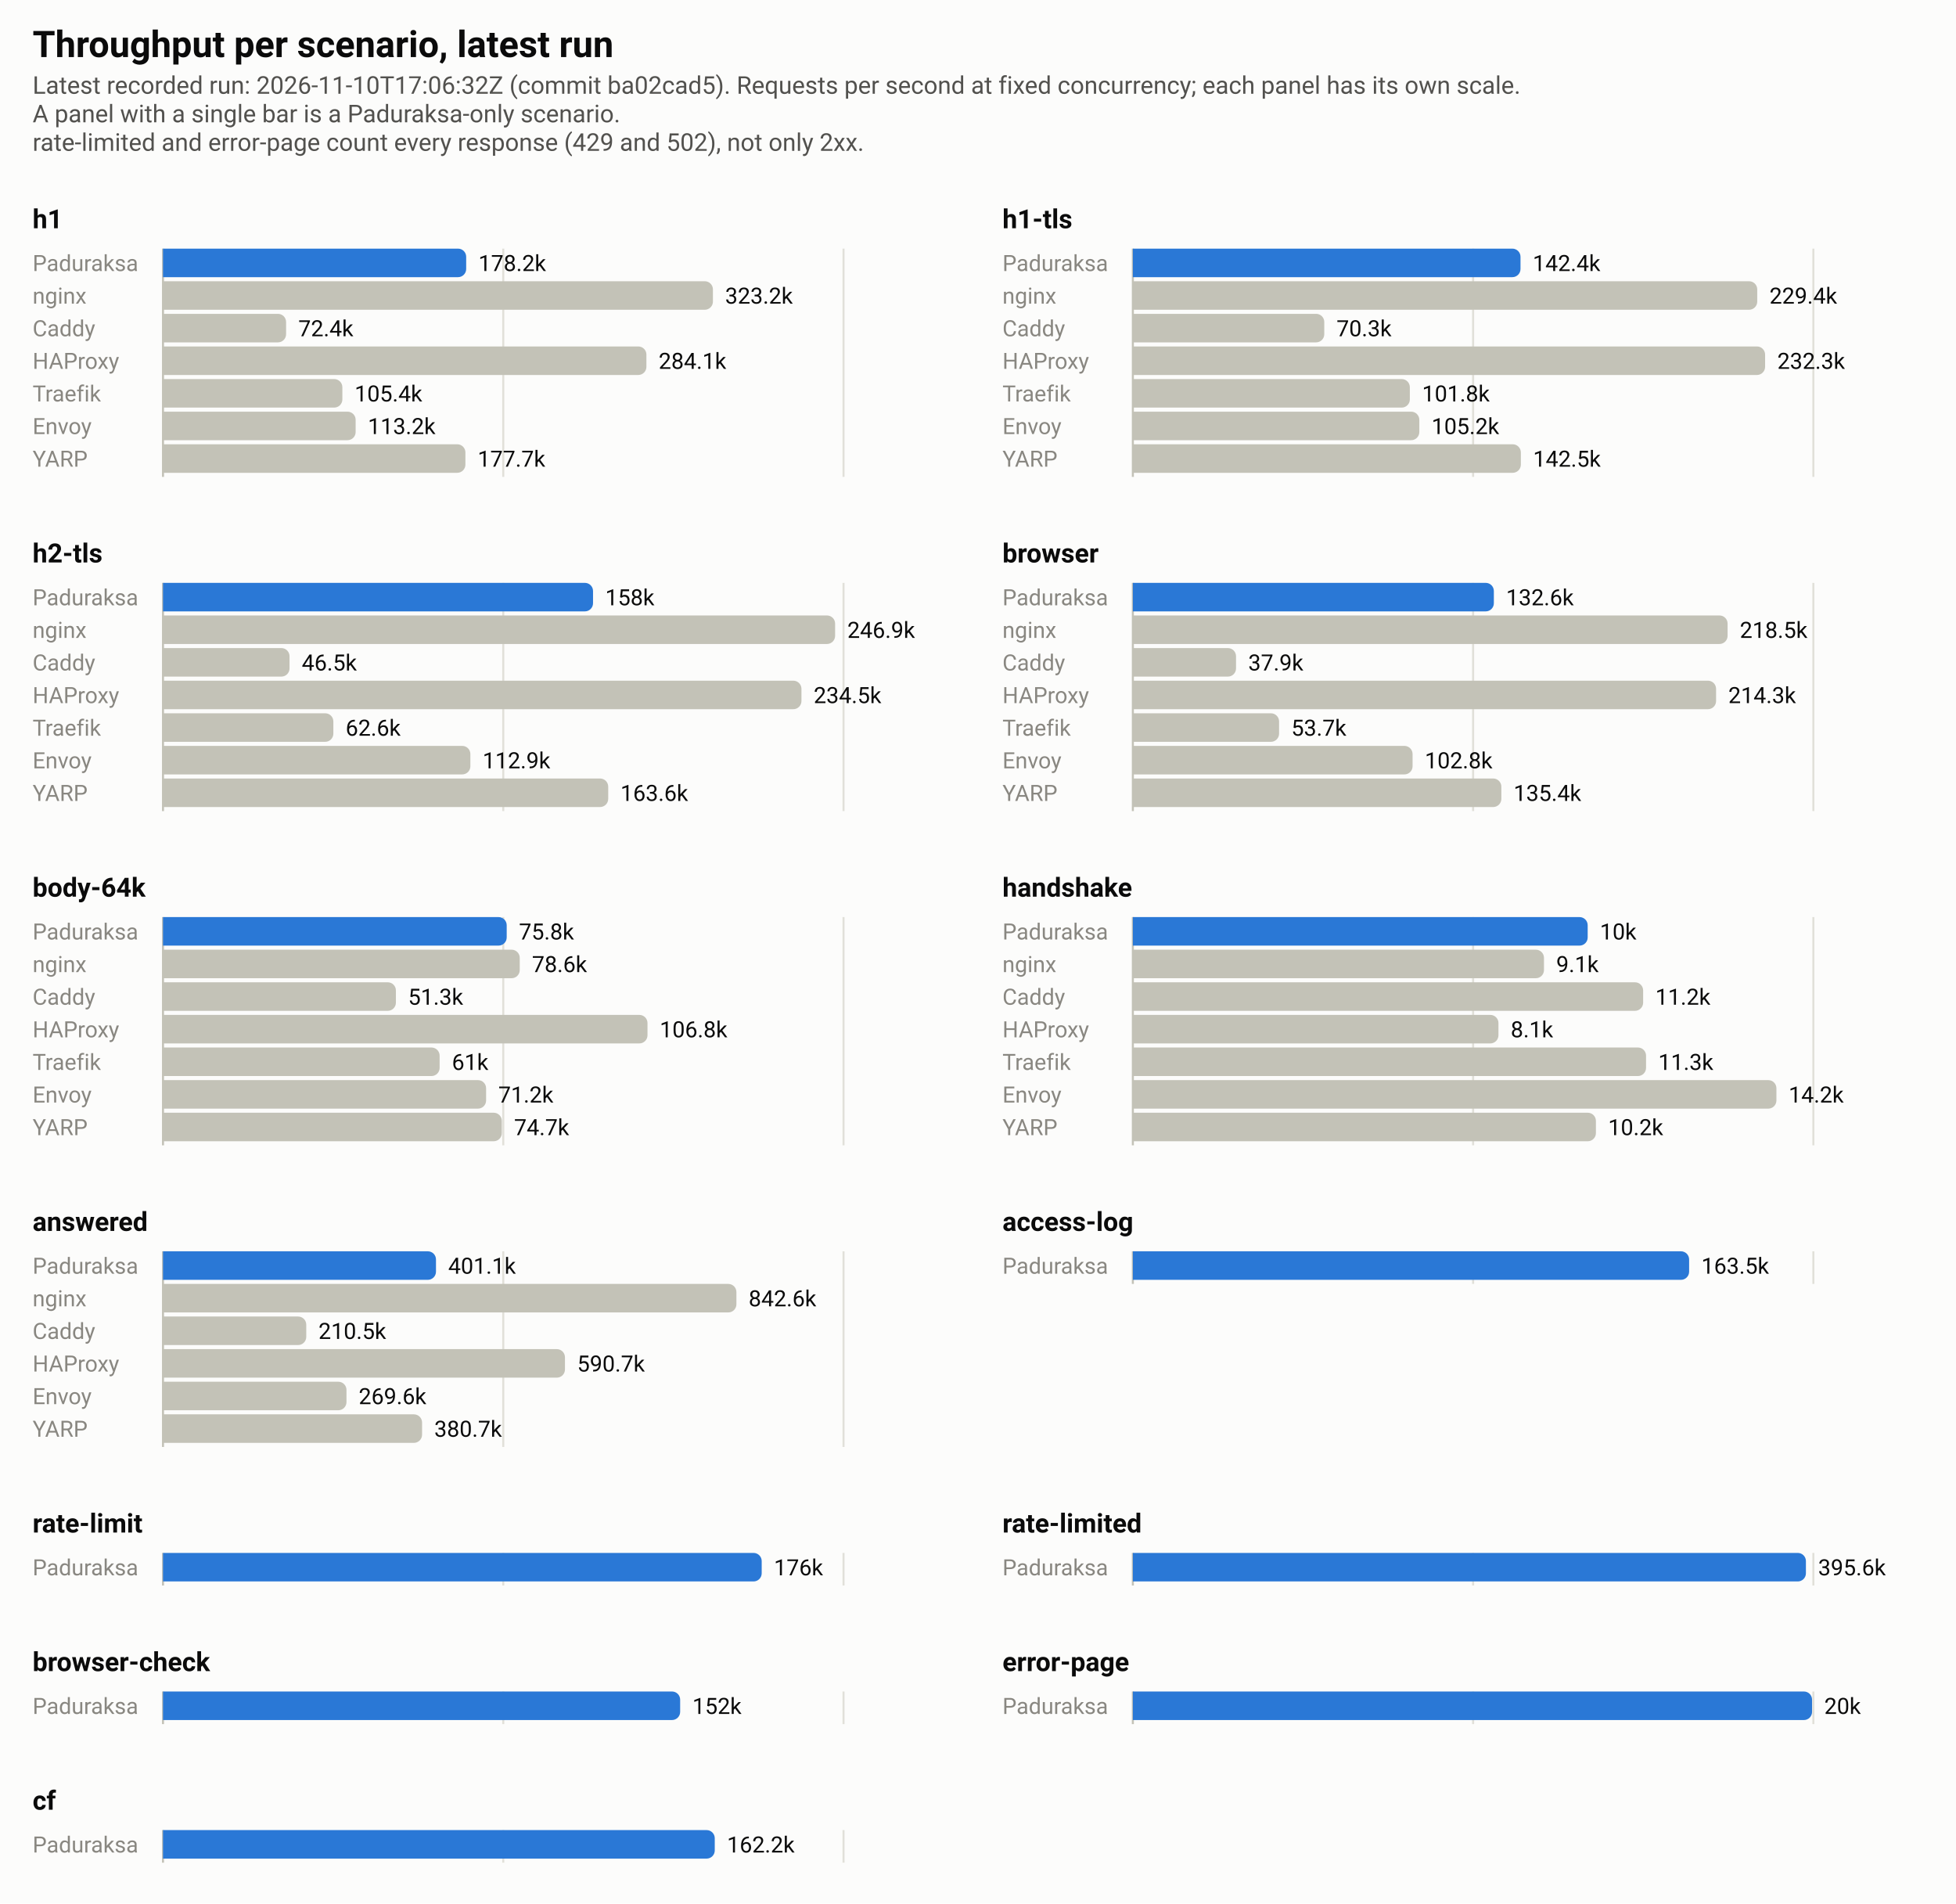
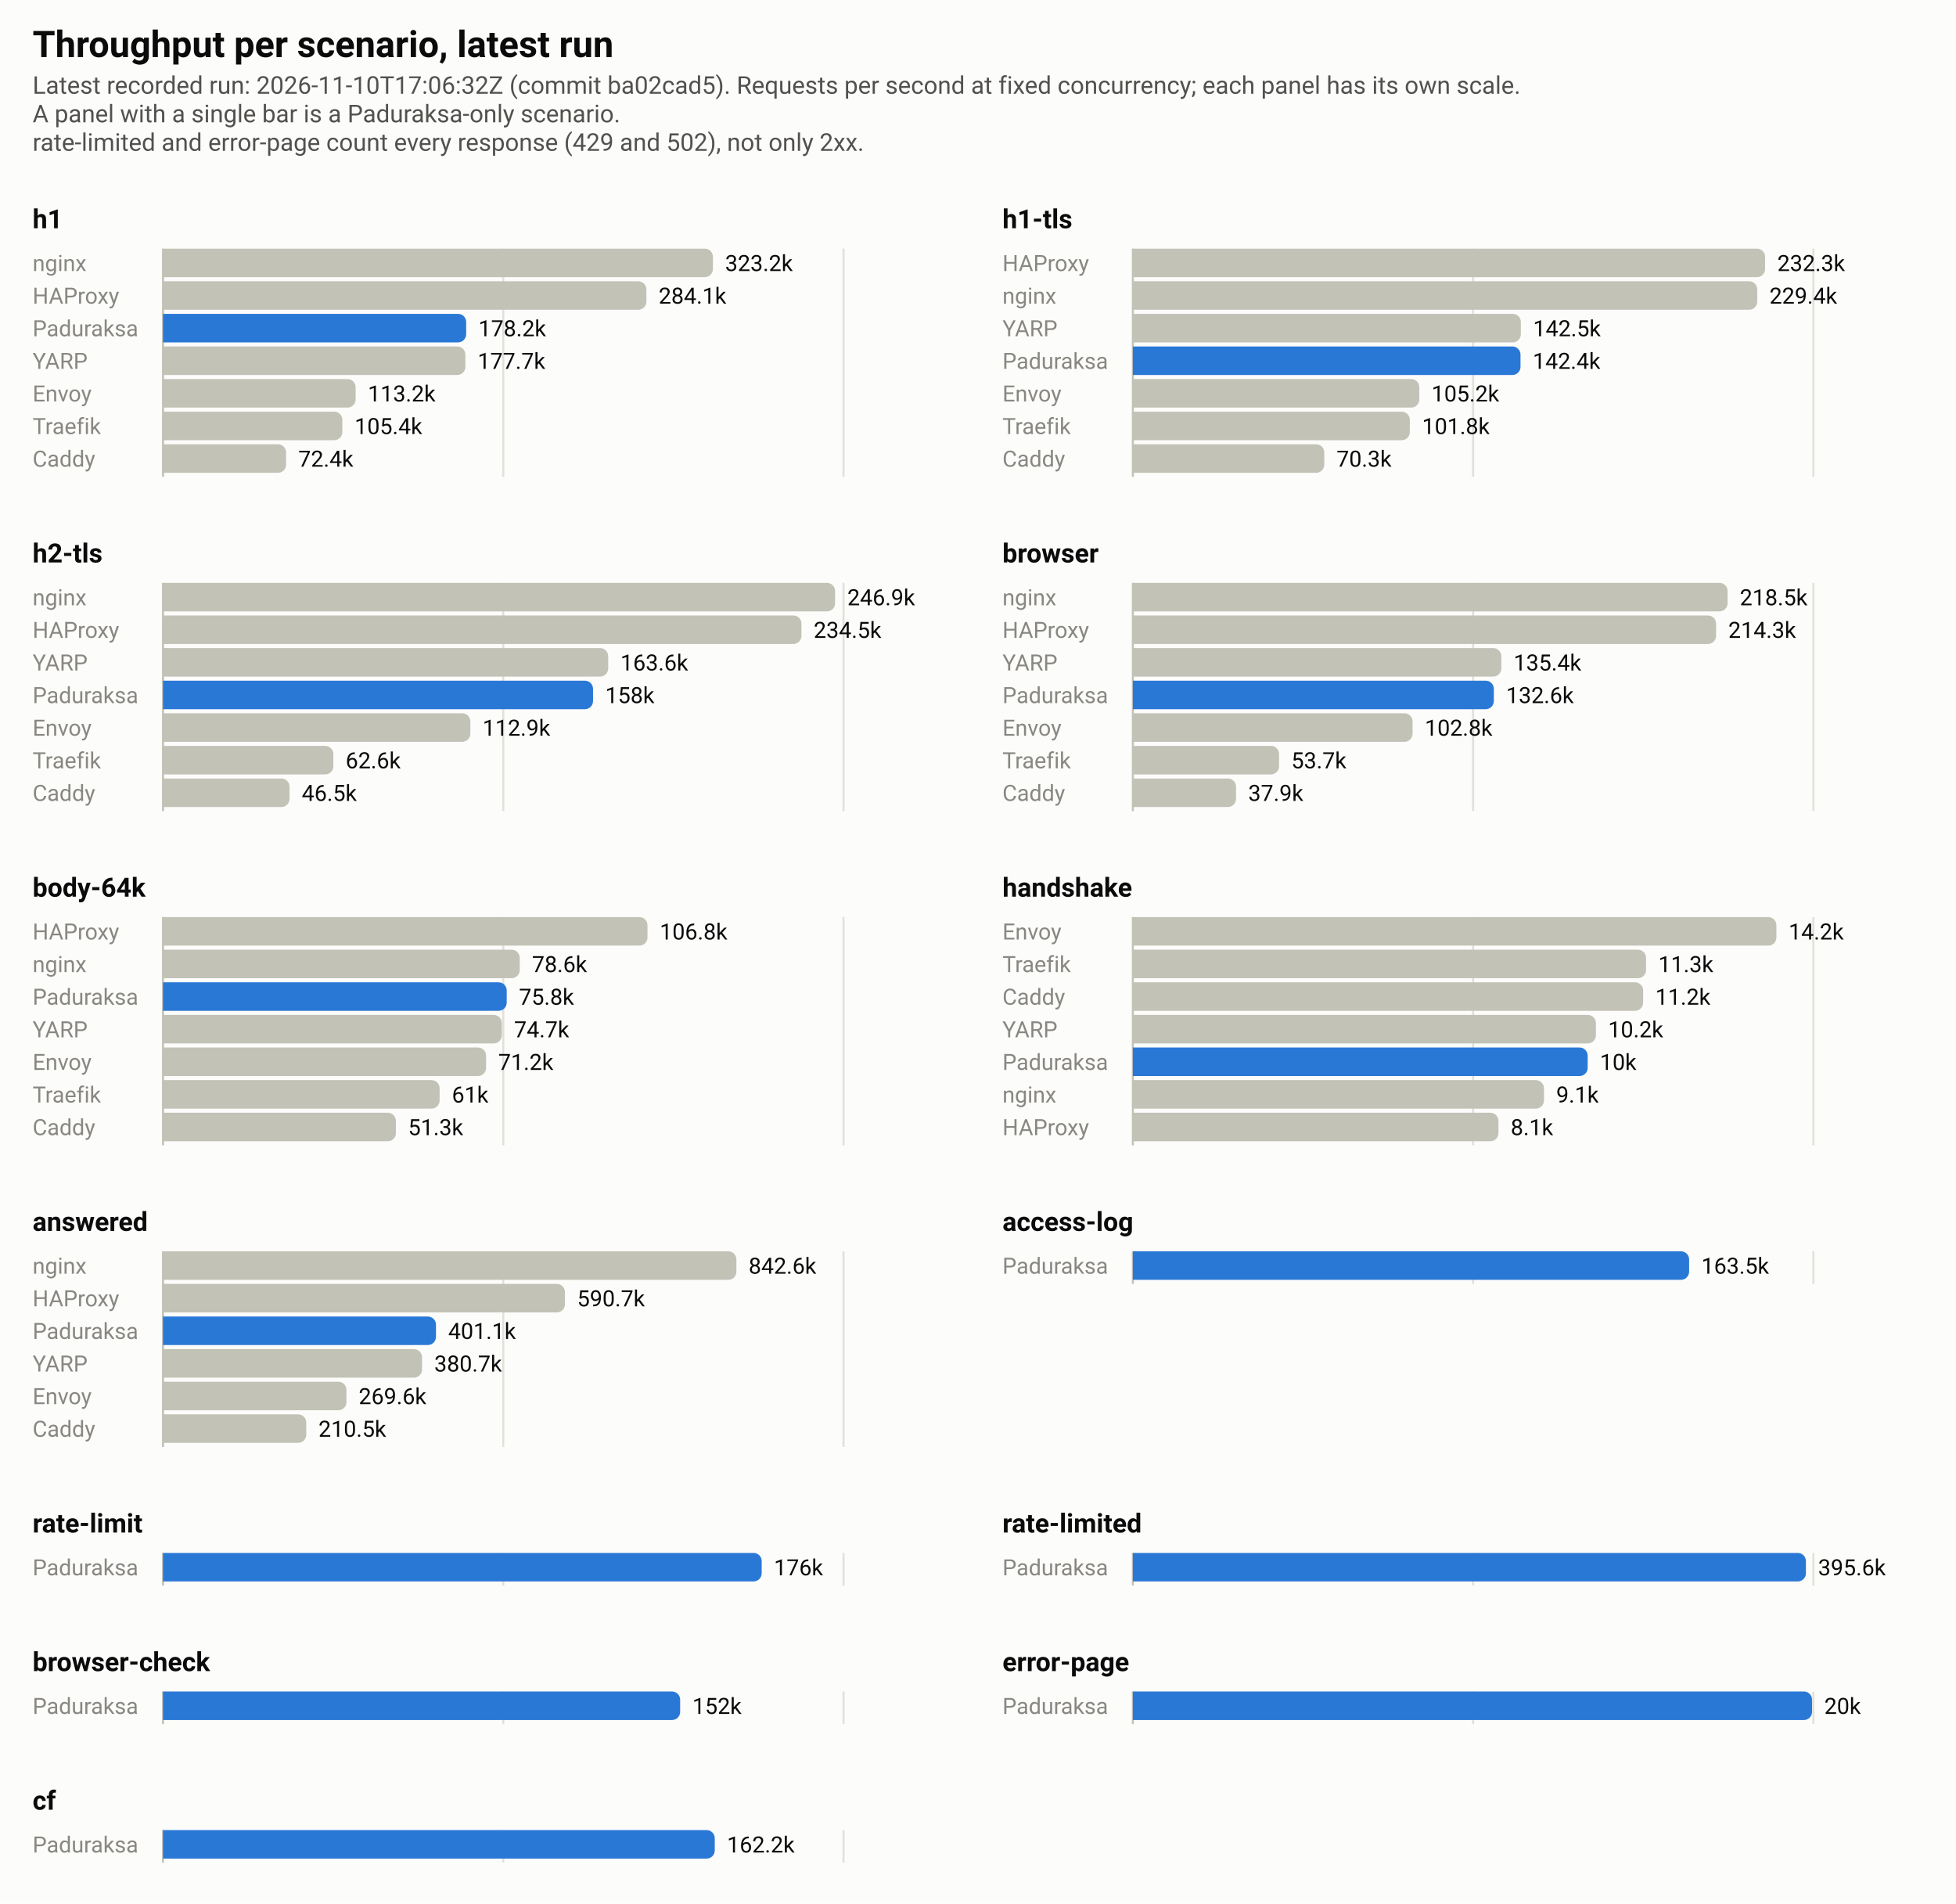
<svg xmlns="http://www.w3.org/2000/svg" width="960" height="934" viewBox="0 0 960 934" role="img" aria-labelledby="chart-title chart-desc">
  <style>svg{font-family:system-ui,-apple-system,"Segoe UI",Roboto,Helvetica,Arial,sans-serif}
.surface{fill:#fcfcfb}
.text{fill:#0b0b0b}
.secondary{fill:#52514e}
.axis-label{fill:#898781}
.grid{stroke:#e1e0d9;stroke-width:1}
.axis{stroke:#c3c2b7;stroke-width:1}
.bar{fill:#c3c2b7}
.bar.accent{fill:#2a78d6}
.line{fill:none;stroke:#2a78d6;stroke-width:2}
.marker{fill:#2a78d6}
.marker.other{fill:#fcfcfb;stroke:#2a78d6;stroke-width:2}
.title{font-size:18px;font-weight:600}
.subtitle{font-size:12px}
.panel-title{font-size:13px;font-weight:600}
.value{font-size:11px}
.tick{font-size:11px}
@media (prefers-color-scheme:dark){.surface{fill:#1a1a19}.text{fill:#f0efec}.secondary{fill:#c3c2b7}.grid{stroke:#2c2c2a}.axis{stroke:#383835}.bar{fill:#52514e}.bar.accent{fill:#3987e5}.line{stroke:#3987e5}.marker{fill:#3987e5}.marker.other{fill:#1a1a19;stroke:#3987e5}}
</style>
  <rect class="surface" x="0" y="0" width="960" height="934" />
  <text class="text title" x="16" y="28">Throughput per scenario, latest run</text>
  <text class="secondary subtitle" x="16" y="46">Latest recorded run: 2026-11-10T17:06:32Z (commit ba02cad5). Requests per second at fixed concurrency; each panel has its own scale.</text>
  <text class="secondary subtitle" x="16" y="60">A panel with a single bar is a Paduraksa-only scenario.</text>
  <text class="secondary subtitle" x="16" y="74">rate-limited and error-page count every response (429 and 502), not only 2xx.</text>
  <text class="text panel-title" x="16" y="112">h1</text>
  <line class="grid" x1="247.00" y1="122" x2="247.00" y2="234" />
  <line class="grid" x1="414.00" y1="122" x2="414.00" y2="234" />
  <line class="axis" x1="80" y1="122" x2="80" y2="234" />
-   <path class="bar accent" d="M80.00 122.00 H224.80 A4.00 4.00 0 0 1 228.80 126.00 V132.00 A4.00 4.00 0 0 1 224.80 136.00 H80.00 Z" />
-   <text class="axis-label tick" x="16" y="133">Paduraksa</text>
-   <text class="text value" x="234.80" y="133">178.2k</text>
-   <path class="bar" d="M80.00 138.00 H345.90 A4.00 4.00 0 0 1 349.90 142.00 V148.00 A4.00 4.00 0 0 1 345.90 152.00 H80.00 Z" />
-   <text class="axis-label tick" x="16" y="149">nginx</text>
-   <text class="text value" x="355.90" y="149">323.2k</text>
-   <path class="bar" d="M80.00 154.00 H136.41 A4.00 4.00 0 0 1 140.41 158.00 V164.00 A4.00 4.00 0 0 1 136.41 168.00 H80.00 Z" />
-   <text class="axis-label tick" x="16" y="165">Caddy</text>
-   <text class="text value" x="146.41" y="165">72.4k</text>
-   <path class="bar" d="M80.00 170.00 H313.26 A4.00 4.00 0 0 1 317.26 174.00 V180.00 A4.00 4.00 0 0 1 313.26 184.00 H80.00 Z" />
-   <text class="axis-label tick" x="16" y="181">HAProxy</text>
-   <text class="text value" x="323.26" y="181">284.1k</text>
-   <path class="bar" d="M80.00 186.00 H164.03 A4.00 4.00 0 0 1 168.03 190.00 V196.00 A4.00 4.00 0 0 1 164.03 200.00 H80.00 Z" />
-   <text class="axis-label tick" x="16" y="197">Traefik</text>
-   <text class="text value" x="174.03" y="197">105.4k</text>
-   <path class="bar" d="M80.00 202.00 H170.55 A4.00 4.00 0 0 1 174.55 206.00 V212.00 A4.00 4.00 0 0 1 170.55 216.00 H80.00 Z" />
-   <text class="axis-label tick" x="16" y="213">Envoy</text>
-   <text class="text value" x="180.55" y="213">113.2k</text>
-   <path class="bar" d="M80.00 218.00 H224.42 A4.00 4.00 0 0 1 228.42 222.00 V228.00 A4.00 4.00 0 0 1 224.42 232.00 H80.00 Z" />
-   <text class="axis-label tick" x="16" y="229">YARP</text>
-   <text class="text value" x="234.42" y="229">177.7k</text>
+   <path class="bar" d="M80.00 122.00 H345.90 A4.00 4.00 0 0 1 349.90 126.00 V132.00 A4.00 4.00 0 0 1 345.90 136.00 H80.00 Z" />
+   <text class="axis-label tick" x="16" y="133">nginx</text>
+   <text class="text value" x="355.90" y="133">323.2k</text>
+   <path class="bar" d="M80.00 138.00 H313.26 A4.00 4.00 0 0 1 317.26 142.00 V148.00 A4.00 4.00 0 0 1 313.26 152.00 H80.00 Z" />
+   <text class="axis-label tick" x="16" y="149">HAProxy</text>
+   <text class="text value" x="323.26" y="149">284.1k</text>
+   <path class="bar accent" d="M80.00 154.00 H224.80 A4.00 4.00 0 0 1 228.80 158.00 V164.00 A4.00 4.00 0 0 1 224.80 168.00 H80.00 Z" />
+   <text class="axis-label tick" x="16" y="165">Paduraksa</text>
+   <text class="text value" x="234.80" y="165">178.2k</text>
+   <path class="bar" d="M80.00 170.00 H224.42 A4.00 4.00 0 0 1 228.42 174.00 V180.00 A4.00 4.00 0 0 1 224.42 184.00 H80.00 Z" />
+   <text class="axis-label tick" x="16" y="181">YARP</text>
+   <text class="text value" x="234.42" y="181">177.7k</text>
+   <path class="bar" d="M80.00 186.00 H170.55 A4.00 4.00 0 0 1 174.55 190.00 V196.00 A4.00 4.00 0 0 1 170.55 200.00 H80.00 Z" />
+   <text class="axis-label tick" x="16" y="197">Envoy</text>
+   <text class="text value" x="180.55" y="197">113.2k</text>
+   <path class="bar" d="M80.00 202.00 H164.03 A4.00 4.00 0 0 1 168.03 206.00 V212.00 A4.00 4.00 0 0 1 164.03 216.00 H80.00 Z" />
+   <text class="axis-label tick" x="16" y="213">Traefik</text>
+   <text class="text value" x="174.03" y="213">105.4k</text>
+   <path class="bar" d="M80.00 218.00 H136.41 A4.00 4.00 0 0 1 140.41 222.00 V228.00 A4.00 4.00 0 0 1 136.41 232.00 H80.00 Z" />
+   <text class="axis-label tick" x="16" y="229">Caddy</text>
+   <text class="text value" x="146.41" y="229">72.4k</text>
  <text class="text panel-title" x="492" y="112">h1-tls</text>
  <line class="grid" x1="723.00" y1="122" x2="723.00" y2="234" />
  <line class="grid" x1="890.00" y1="122" x2="890.00" y2="234" />
  <line class="axis" x1="556" y1="122" x2="556" y2="234" />
-   <path class="bar accent" d="M556.00 122.00 H742.26 A4.00 4.00 0 0 1 746.26 126.00 V132.00 A4.00 4.00 0 0 1 742.26 136.00 H556.00 Z" />
-   <text class="axis-label tick" x="492" y="133">Paduraksa</text>
-   <text class="text value" x="752.26" y="133">142.4k</text>
+   <path class="bar" d="M556.00 122.00 H862.31 A4.00 4.00 0 0 1 866.31 126.00 V132.00 A4.00 4.00 0 0 1 862.31 136.00 H556.00 Z" />
+   <text class="axis-label tick" x="492" y="133">HAProxy</text>
+   <text class="text value" x="872.31" y="133">232.3k</text>
  <path class="bar" d="M556.00 138.00 H858.45 A4.00 4.00 0 0 1 862.45 142.00 V148.00 A4.00 4.00 0 0 1 858.45 152.00 H556.00 Z" />
  <text class="axis-label tick" x="492" y="149">nginx</text>
  <text class="text value" x="868.45" y="149">229.4k</text>
-   <path class="bar" d="M556.00 154.00 H645.95 A4.00 4.00 0 0 1 649.95 158.00 V164.00 A4.00 4.00 0 0 1 645.95 168.00 H556.00 Z" />
-   <text class="axis-label tick" x="492" y="165">Caddy</text>
-   <text class="text value" x="655.95" y="165">70.3k</text>
-   <path class="bar" d="M556.00 170.00 H862.31 A4.00 4.00 0 0 1 866.31 174.00 V180.00 A4.00 4.00 0 0 1 862.31 184.00 H556.00 Z" />
-   <text class="axis-label tick" x="492" y="181">HAProxy</text>
-   <text class="text value" x="872.31" y="181">232.3k</text>
-   <path class="bar" d="M556.00 186.00 H687.95 A4.00 4.00 0 0 1 691.95 190.00 V196.00 A4.00 4.00 0 0 1 687.95 200.00 H556.00 Z" />
-   <text class="axis-label tick" x="492" y="197">Traefik</text>
-   <text class="text value" x="697.95" y="197">101.8k</text>
-   <path class="bar" d="M556.00 202.00 H692.60 A4.00 4.00 0 0 1 696.60 206.00 V212.00 A4.00 4.00 0 0 1 692.60 216.00 H556.00 Z" />
-   <text class="axis-label tick" x="492" y="213">Envoy</text>
-   <text class="text value" x="702.60" y="213">105.2k</text>
-   <path class="bar" d="M556.00 218.00 H742.43 A4.00 4.00 0 0 1 746.43 222.00 V228.00 A4.00 4.00 0 0 1 742.43 232.00 H556.00 Z" />
-   <text class="axis-label tick" x="492" y="229">YARP</text>
-   <text class="text value" x="752.43" y="229">142.5k</text>
+   <path class="bar" d="M556.00 154.00 H742.43 A4.00 4.00 0 0 1 746.43 158.00 V164.00 A4.00 4.00 0 0 1 742.43 168.00 H556.00 Z" />
+   <text class="axis-label tick" x="492" y="165">YARP</text>
+   <text class="text value" x="752.43" y="165">142.5k</text>
+   <path class="bar accent" d="M556.00 170.00 H742.26 A4.00 4.00 0 0 1 746.26 174.00 V180.00 A4.00 4.00 0 0 1 742.26 184.00 H556.00 Z" />
+   <text class="axis-label tick" x="492" y="181">Paduraksa</text>
+   <text class="text value" x="752.26" y="181">142.4k</text>
+   <path class="bar" d="M556.00 186.00 H692.60 A4.00 4.00 0 0 1 696.60 190.00 V196.00 A4.00 4.00 0 0 1 692.60 200.00 H556.00 Z" />
+   <text class="axis-label tick" x="492" y="197">Envoy</text>
+   <text class="text value" x="702.60" y="197">105.2k</text>
+   <path class="bar" d="M556.00 202.00 H687.95 A4.00 4.00 0 0 1 691.95 206.00 V212.00 A4.00 4.00 0 0 1 687.95 216.00 H556.00 Z" />
+   <text class="axis-label tick" x="492" y="213">Traefik</text>
+   <text class="text value" x="697.95" y="213">101.8k</text>
+   <path class="bar" d="M556.00 218.00 H645.95 A4.00 4.00 0 0 1 649.95 222.00 V228.00 A4.00 4.00 0 0 1 645.95 232.00 H556.00 Z" />
+   <text class="axis-label tick" x="492" y="229">Caddy</text>
+   <text class="text value" x="655.95" y="229">70.3k</text>
  <text class="text panel-title" x="16" y="276">h2-tls</text>
  <line class="grid" x1="247.00" y1="286" x2="247.00" y2="398" />
  <line class="grid" x1="414.00" y1="286" x2="414.00" y2="398" />
  <line class="axis" x1="80" y1="286" x2="80" y2="398" />
-   <path class="bar accent" d="M80.00 286.00 H287.06 A4.00 4.00 0 0 1 291.06 290.00 V296.00 A4.00 4.00 0 0 1 287.06 300.00 H80.00 Z" />
-   <text class="axis-label tick" x="16" y="297">Paduraksa</text>
-   <text class="text value" x="297.06" y="297">158k</text>
-   <path class="bar" d="M80.00 302.00 H405.87 A4.00 4.00 0 0 1 409.87 306.00 V312.00 A4.00 4.00 0 0 1 405.87 316.00 H80.00 Z" />
-   <text class="axis-label tick" x="16" y="313">nginx</text>
-   <text class="text value" x="415.87" y="313">246.9k</text>
-   <path class="bar" d="M80.00 318.00 H138.10 A4.00 4.00 0 0 1 142.10 322.00 V328.00 A4.00 4.00 0 0 1 138.10 332.00 H80.00 Z" />
-   <text class="axis-label tick" x="16" y="329">Caddy</text>
-   <text class="text value" x="148.10" y="329">46.5k</text>
-   <path class="bar" d="M80.00 334.00 H389.35 A4.00 4.00 0 0 1 393.35 338.00 V344.00 A4.00 4.00 0 0 1 389.35 348.00 H80.00 Z" />
-   <text class="axis-label tick" x="16" y="345">HAProxy</text>
-   <text class="text value" x="399.35" y="345">234.5k</text>
-   <path class="bar" d="M80.00 350.00 H159.61 A4.00 4.00 0 0 1 163.61 354.00 V360.00 A4.00 4.00 0 0 1 159.61 364.00 H80.00 Z" />
-   <text class="axis-label tick" x="16" y="361">Traefik</text>
-   <text class="text value" x="169.61" y="361">62.6k</text>
-   <path class="bar" d="M80.00 366.00 H226.86 A4.00 4.00 0 0 1 230.86 370.00 V376.00 A4.00 4.00 0 0 1 226.86 380.00 H80.00 Z" />
-   <text class="axis-label tick" x="16" y="377">Envoy</text>
-   <text class="text value" x="236.86" y="377">112.9k</text>
-   <path class="bar" d="M80.00 382.00 H294.51 A4.00 4.00 0 0 1 298.51 386.00 V392.00 A4.00 4.00 0 0 1 294.51 396.00 H80.00 Z" />
-   <text class="axis-label tick" x="16" y="393">YARP</text>
-   <text class="text value" x="304.51" y="393">163.6k</text>
+   <path class="bar" d="M80.00 286.00 H405.87 A4.00 4.00 0 0 1 409.87 290.00 V296.00 A4.00 4.00 0 0 1 405.87 300.00 H80.00 Z" />
+   <text class="axis-label tick" x="16" y="297">nginx</text>
+   <text class="text value" x="415.87" y="297">246.9k</text>
+   <path class="bar" d="M80.00 302.00 H389.35 A4.00 4.00 0 0 1 393.35 306.00 V312.00 A4.00 4.00 0 0 1 389.35 316.00 H80.00 Z" />
+   <text class="axis-label tick" x="16" y="313">HAProxy</text>
+   <text class="text value" x="399.35" y="313">234.5k</text>
+   <path class="bar" d="M80.00 318.00 H294.51 A4.00 4.00 0 0 1 298.51 322.00 V328.00 A4.00 4.00 0 0 1 294.51 332.00 H80.00 Z" />
+   <text class="axis-label tick" x="16" y="329">YARP</text>
+   <text class="text value" x="304.51" y="329">163.6k</text>
+   <path class="bar accent" d="M80.00 334.00 H287.06 A4.00 4.00 0 0 1 291.06 338.00 V344.00 A4.00 4.00 0 0 1 287.06 348.00 H80.00 Z" />
+   <text class="axis-label tick" x="16" y="345">Paduraksa</text>
+   <text class="text value" x="297.06" y="345">158k</text>
+   <path class="bar" d="M80.00 350.00 H226.86 A4.00 4.00 0 0 1 230.86 354.00 V360.00 A4.00 4.00 0 0 1 226.86 364.00 H80.00 Z" />
+   <text class="axis-label tick" x="16" y="361">Envoy</text>
+   <text class="text value" x="236.86" y="361">112.9k</text>
+   <path class="bar" d="M80.00 366.00 H159.61 A4.00 4.00 0 0 1 163.61 370.00 V376.00 A4.00 4.00 0 0 1 159.61 380.00 H80.00 Z" />
+   <text class="axis-label tick" x="16" y="377">Traefik</text>
+   <text class="text value" x="169.61" y="377">62.6k</text>
+   <path class="bar" d="M80.00 382.00 H138.10 A4.00 4.00 0 0 1 142.10 386.00 V392.00 A4.00 4.00 0 0 1 138.10 396.00 H80.00 Z" />
+   <text class="axis-label tick" x="16" y="393">Caddy</text>
+   <text class="text value" x="148.10" y="393">46.5k</text>
  <text class="text panel-title" x="492" y="276">browser</text>
  <line class="grid" x1="723.00" y1="286" x2="723.00" y2="398" />
  <line class="grid" x1="890.00" y1="286" x2="890.00" y2="398" />
  <line class="axis" x1="556" y1="286" x2="556" y2="398" />
-   <path class="bar accent" d="M556.00 286.00 H729.18 A4.00 4.00 0 0 1 733.18 290.00 V296.00 A4.00 4.00 0 0 1 729.18 300.00 H556.00 Z" />
-   <text class="axis-label tick" x="492" y="297">Paduraksa</text>
-   <text class="text value" x="739.18" y="297">132.6k</text>
-   <path class="bar" d="M556.00 302.00 H843.90 A4.00 4.00 0 0 1 847.90 306.00 V312.00 A4.00 4.00 0 0 1 843.90 316.00 H556.00 Z" />
-   <text class="axis-label tick" x="492" y="313">nginx</text>
-   <text class="text value" x="853.90" y="313">218.5k</text>
-   <path class="bar" d="M556.00 318.00 H602.64 A4.00 4.00 0 0 1 606.64 322.00 V328.00 A4.00 4.00 0 0 1 602.64 332.00 H556.00 Z" />
-   <text class="axis-label tick" x="492" y="329">Caddy</text>
-   <text class="text value" x="612.64" y="329">37.9k</text>
-   <path class="bar" d="M556.00 334.00 H838.25 A4.00 4.00 0 0 1 842.25 338.00 V344.00 A4.00 4.00 0 0 1 838.25 348.00 H556.00 Z" />
-   <text class="axis-label tick" x="492" y="345">HAProxy</text>
-   <text class="text value" x="848.25" y="345">214.3k</text>
-   <path class="bar" d="M556.00 350.00 H623.77 A4.00 4.00 0 0 1 627.77 354.00 V360.00 A4.00 4.00 0 0 1 623.77 364.00 H556.00 Z" />
-   <text class="axis-label tick" x="492" y="361">Traefik</text>
-   <text class="text value" x="633.77" y="361">53.7k</text>
-   <path class="bar" d="M556.00 366.00 H689.29 A4.00 4.00 0 0 1 693.29 370.00 V376.00 A4.00 4.00 0 0 1 689.29 380.00 H556.00 Z" />
-   <text class="axis-label tick" x="492" y="377">Envoy</text>
-   <text class="text value" x="699.29" y="377">102.8k</text>
-   <path class="bar" d="M556.00 382.00 H732.86 A4.00 4.00 0 0 1 736.86 386.00 V392.00 A4.00 4.00 0 0 1 732.86 396.00 H556.00 Z" />
-   <text class="axis-label tick" x="492" y="393">YARP</text>
-   <text class="text value" x="742.86" y="393">135.4k</text>
+   <path class="bar" d="M556.00 286.00 H843.90 A4.00 4.00 0 0 1 847.90 290.00 V296.00 A4.00 4.00 0 0 1 843.90 300.00 H556.00 Z" />
+   <text class="axis-label tick" x="492" y="297">nginx</text>
+   <text class="text value" x="853.90" y="297">218.5k</text>
+   <path class="bar" d="M556.00 302.00 H838.25 A4.00 4.00 0 0 1 842.25 306.00 V312.00 A4.00 4.00 0 0 1 838.25 316.00 H556.00 Z" />
+   <text class="axis-label tick" x="492" y="313">HAProxy</text>
+   <text class="text value" x="848.25" y="313">214.3k</text>
+   <path class="bar" d="M556.00 318.00 H732.86 A4.00 4.00 0 0 1 736.86 322.00 V328.00 A4.00 4.00 0 0 1 732.86 332.00 H556.00 Z" />
+   <text class="axis-label tick" x="492" y="329">YARP</text>
+   <text class="text value" x="742.86" y="329">135.4k</text>
+   <path class="bar accent" d="M556.00 334.00 H729.18 A4.00 4.00 0 0 1 733.18 338.00 V344.00 A4.00 4.00 0 0 1 729.18 348.00 H556.00 Z" />
+   <text class="axis-label tick" x="492" y="345">Paduraksa</text>
+   <text class="text value" x="739.18" y="345">132.6k</text>
+   <path class="bar" d="M556.00 350.00 H689.29 A4.00 4.00 0 0 1 693.29 354.00 V360.00 A4.00 4.00 0 0 1 689.29 364.00 H556.00 Z" />
+   <text class="axis-label tick" x="492" y="361">Envoy</text>
+   <text class="text value" x="699.29" y="361">102.8k</text>
+   <path class="bar" d="M556.00 366.00 H623.77 A4.00 4.00 0 0 1 627.77 370.00 V376.00 A4.00 4.00 0 0 1 623.77 380.00 H556.00 Z" />
+   <text class="axis-label tick" x="492" y="377">Traefik</text>
+   <text class="text value" x="633.77" y="377">53.7k</text>
+   <path class="bar" d="M556.00 382.00 H602.64 A4.00 4.00 0 0 1 606.64 386.00 V392.00 A4.00 4.00 0 0 1 602.64 396.00 H556.00 Z" />
+   <text class="axis-label tick" x="492" y="393">Caddy</text>
+   <text class="text value" x="612.64" y="393">37.9k</text>
  <text class="text panel-title" x="16" y="440">body-64k</text>
  <line class="grid" x1="247.00" y1="450" x2="247.00" y2="562" />
  <line class="grid" x1="414.00" y1="450" x2="414.00" y2="562" />
  <line class="axis" x1="80" y1="450" x2="80" y2="562" />
-   <path class="bar accent" d="M80.00 450.00 H244.69 A4.00 4.00 0 0 1 248.69 454.00 V460.00 A4.00 4.00 0 0 1 244.69 464.00 H80.00 Z" />
-   <text class="axis-label tick" x="16" y="461">Paduraksa</text>
-   <text class="text value" x="254.69" y="461">75.8k</text>
+   <path class="bar" d="M80.00 450.00 H313.79 A4.00 4.00 0 0 1 317.79 454.00 V460.00 A4.00 4.00 0 0 1 313.79 464.00 H80.00 Z" />
+   <text class="axis-label tick" x="16" y="461">HAProxy</text>
+   <text class="text value" x="323.79" y="461">106.8k</text>
  <path class="bar" d="M80.00 466.00 H251.09 A4.00 4.00 0 0 1 255.09 470.00 V476.00 A4.00 4.00 0 0 1 251.09 480.00 H80.00 Z" />
  <text class="axis-label tick" x="16" y="477">nginx</text>
  <text class="text value" x="261.09" y="477">78.6k</text>
-   <path class="bar" d="M80.00 482.00 H190.31 A4.00 4.00 0 0 1 194.31 486.00 V492.00 A4.00 4.00 0 0 1 190.31 496.00 H80.00 Z" />
-   <text class="axis-label tick" x="16" y="493">Caddy</text>
-   <text class="text value" x="200.31" y="493">51.3k</text>
-   <path class="bar" d="M80.00 498.00 H313.79 A4.00 4.00 0 0 1 317.79 502.00 V508.00 A4.00 4.00 0 0 1 313.79 512.00 H80.00 Z" />
-   <text class="axis-label tick" x="16" y="509">HAProxy</text>
-   <text class="text value" x="323.79" y="509">106.8k</text>
-   <path class="bar" d="M80.00 514.00 H211.77 A4.00 4.00 0 0 1 215.77 518.00 V524.00 A4.00 4.00 0 0 1 211.77 528.00 H80.00 Z" />
-   <text class="axis-label tick" x="16" y="525">Traefik</text>
-   <text class="text value" x="221.77" y="525">61k</text>
-   <path class="bar" d="M80.00 530.00 H234.58 A4.00 4.00 0 0 1 238.58 534.00 V540.00 A4.00 4.00 0 0 1 234.58 544.00 H80.00 Z" />
-   <text class="axis-label tick" x="16" y="541">Envoy</text>
-   <text class="text value" x="244.58" y="541">71.2k</text>
-   <path class="bar" d="M80.00 546.00 H242.30 A4.00 4.00 0 0 1 246.30 550.00 V556.00 A4.00 4.00 0 0 1 242.30 560.00 H80.00 Z" />
-   <text class="axis-label tick" x="16" y="557">YARP</text>
-   <text class="text value" x="252.30" y="557">74.7k</text>
+   <path class="bar accent" d="M80.00 482.00 H244.69 A4.00 4.00 0 0 1 248.69 486.00 V492.00 A4.00 4.00 0 0 1 244.69 496.00 H80.00 Z" />
+   <text class="axis-label tick" x="16" y="493">Paduraksa</text>
+   <text class="text value" x="254.69" y="493">75.8k</text>
+   <path class="bar" d="M80.00 498.00 H242.30 A4.00 4.00 0 0 1 246.30 502.00 V508.00 A4.00 4.00 0 0 1 242.30 512.00 H80.00 Z" />
+   <text class="axis-label tick" x="16" y="509">YARP</text>
+   <text class="text value" x="252.30" y="509">74.7k</text>
+   <path class="bar" d="M80.00 514.00 H234.58 A4.00 4.00 0 0 1 238.58 518.00 V524.00 A4.00 4.00 0 0 1 234.58 528.00 H80.00 Z" />
+   <text class="axis-label tick" x="16" y="525">Envoy</text>
+   <text class="text value" x="244.58" y="525">71.2k</text>
+   <path class="bar" d="M80.00 530.00 H211.77 A4.00 4.00 0 0 1 215.77 534.00 V540.00 A4.00 4.00 0 0 1 211.77 544.00 H80.00 Z" />
+   <text class="axis-label tick" x="16" y="541">Traefik</text>
+   <text class="text value" x="221.77" y="541">61k</text>
+   <path class="bar" d="M80.00 546.00 H190.31 A4.00 4.00 0 0 1 194.31 550.00 V556.00 A4.00 4.00 0 0 1 190.31 560.00 H80.00 Z" />
+   <text class="axis-label tick" x="16" y="557">Caddy</text>
+   <text class="text value" x="200.31" y="557">51.3k</text>
  <text class="text panel-title" x="492" y="440">handshake</text>
  <line class="grid" x1="723.00" y1="450" x2="723.00" y2="562" />
  <line class="grid" x1="890.00" y1="450" x2="890.00" y2="562" />
  <line class="axis" x1="556" y1="450" x2="556" y2="562" />
-   <path class="bar accent" d="M556.00 450.00 H775.23 A4.00 4.00 0 0 1 779.23 454.00 V460.00 A4.00 4.00 0 0 1 775.23 464.00 H556.00 Z" />
-   <text class="axis-label tick" x="492" y="461">Paduraksa</text>
-   <text class="text value" x="785.23" y="461">10k</text>
-   <path class="bar" d="M556.00 466.00 H753.78 A4.00 4.00 0 0 1 757.78 470.00 V476.00 A4.00 4.00 0 0 1 753.78 480.00 H556.00 Z" />
-   <text class="axis-label tick" x="492" y="477">nginx</text>
-   <text class="text value" x="763.78" y="477">9.1k</text>
+   <path class="bar" d="M556.00 450.00 H867.86 A4.00 4.00 0 0 1 871.86 454.00 V460.00 A4.00 4.00 0 0 1 867.86 464.00 H556.00 Z" />
+   <text class="axis-label tick" x="492" y="461">Envoy</text>
+   <text class="text value" x="877.86" y="461">14.2k</text>
+   <path class="bar" d="M556.00 466.00 H803.88 A4.00 4.00 0 0 1 807.88 470.00 V476.00 A4.00 4.00 0 0 1 803.88 480.00 H556.00 Z" />
+   <text class="axis-label tick" x="492" y="477">Traefik</text>
+   <text class="text value" x="813.88" y="477">11.3k</text>
  <path class="bar" d="M556.00 482.00 H802.45 A4.00 4.00 0 0 1 806.45 486.00 V492.00 A4.00 4.00 0 0 1 802.45 496.00 H556.00 Z" />
  <text class="axis-label tick" x="492" y="493">Caddy</text>
  <text class="text value" x="812.45" y="493">11.2k</text>
-   <path class="bar" d="M556.00 498.00 H731.44 A4.00 4.00 0 0 1 735.44 502.00 V508.00 A4.00 4.00 0 0 1 731.44 512.00 H556.00 Z" />
-   <text class="axis-label tick" x="492" y="509">HAProxy</text>
-   <text class="text value" x="741.44" y="509">8.1k</text>
-   <path class="bar" d="M556.00 514.00 H803.88 A4.00 4.00 0 0 1 807.88 518.00 V524.00 A4.00 4.00 0 0 1 803.88 528.00 H556.00 Z" />
-   <text class="axis-label tick" x="492" y="525">Traefik</text>
-   <text class="text value" x="813.88" y="525">11.3k</text>
-   <path class="bar" d="M556.00 530.00 H867.86 A4.00 4.00 0 0 1 871.86 534.00 V540.00 A4.00 4.00 0 0 1 867.86 544.00 H556.00 Z" />
-   <text class="axis-label tick" x="492" y="541">Envoy</text>
-   <text class="text value" x="877.86" y="541">14.2k</text>
-   <path class="bar" d="M556.00 546.00 H779.27 A4.00 4.00 0 0 1 783.27 550.00 V556.00 A4.00 4.00 0 0 1 779.27 560.00 H556.00 Z" />
-   <text class="axis-label tick" x="492" y="557">YARP</text>
-   <text class="text value" x="789.27" y="557">10.2k</text>
+   <path class="bar" d="M556.00 498.00 H779.27 A4.00 4.00 0 0 1 783.27 502.00 V508.00 A4.00 4.00 0 0 1 779.27 512.00 H556.00 Z" />
+   <text class="axis-label tick" x="492" y="509">YARP</text>
+   <text class="text value" x="789.27" y="509">10.2k</text>
+   <path class="bar accent" d="M556.00 514.00 H775.23 A4.00 4.00 0 0 1 779.23 518.00 V524.00 A4.00 4.00 0 0 1 775.23 528.00 H556.00 Z" />
+   <text class="axis-label tick" x="492" y="525">Paduraksa</text>
+   <text class="text value" x="785.23" y="525">10k</text>
+   <path class="bar" d="M556.00 530.00 H753.78 A4.00 4.00 0 0 1 757.78 534.00 V540.00 A4.00 4.00 0 0 1 753.78 544.00 H556.00 Z" />
+   <text class="axis-label tick" x="492" y="541">nginx</text>
+   <text class="text value" x="763.78" y="541">9.1k</text>
+   <path class="bar" d="M556.00 546.00 H731.44 A4.00 4.00 0 0 1 735.44 550.00 V556.00 A4.00 4.00 0 0 1 731.44 560.00 H556.00 Z" />
+   <text class="axis-label tick" x="492" y="557">HAProxy</text>
+   <text class="text value" x="741.44" y="557">8.1k</text>
  <text class="text panel-title" x="16" y="604">answered</text>
  <line class="grid" x1="247.00" y1="614" x2="247.00" y2="710" />
  <line class="grid" x1="414.00" y1="614" x2="414.00" y2="710" />
  <line class="axis" x1="80" y1="614" x2="80" y2="710" />
-   <path class="bar accent" d="M80.00 614.00 H209.98 A4.00 4.00 0 0 1 213.98 618.00 V624.00 A4.00 4.00 0 0 1 209.98 628.00 H80.00 Z" />
-   <text class="axis-label tick" x="16" y="625">Paduraksa</text>
-   <text class="text value" x="219.98" y="625">401.1k</text>
-   <path class="bar" d="M80.00 630.00 H357.43 A4.00 4.00 0 0 1 361.43 634.00 V640.00 A4.00 4.00 0 0 1 357.43 644.00 H80.00 Z" />
-   <text class="axis-label tick" x="16" y="641">nginx</text>
-   <text class="text value" x="367.43" y="641">842.6k</text>
-   <path class="bar" d="M80.00 646.00 H146.31 A4.00 4.00 0 0 1 150.31 650.00 V656.00 A4.00 4.00 0 0 1 146.31 660.00 H80.00 Z" />
-   <text class="axis-label tick" x="16" y="657">Caddy</text>
-   <text class="text value" x="156.31" y="657">210.5k</text>
-   <path class="bar" d="M80.00 662.00 H273.28 A4.00 4.00 0 0 1 277.28 666.00 V672.00 A4.00 4.00 0 0 1 273.28 676.00 H80.00 Z" />
-   <text class="axis-label tick" x="16" y="673">HAProxy</text>
-   <text class="text value" x="283.28" y="673">590.7k</text>
+   <path class="bar" d="M80.00 614.00 H357.43 A4.00 4.00 0 0 1 361.43 618.00 V624.00 A4.00 4.00 0 0 1 357.43 628.00 H80.00 Z" />
+   <text class="axis-label tick" x="16" y="625">nginx</text>
+   <text class="text value" x="367.43" y="625">842.6k</text>
+   <path class="bar" d="M80.00 630.00 H273.28 A4.00 4.00 0 0 1 277.28 634.00 V640.00 A4.00 4.00 0 0 1 273.28 644.00 H80.00 Z" />
+   <text class="axis-label tick" x="16" y="641">HAProxy</text>
+   <text class="text value" x="283.28" y="641">590.7k</text>
+   <path class="bar accent" d="M80.00 646.00 H209.98 A4.00 4.00 0 0 1 213.98 650.00 V656.00 A4.00 4.00 0 0 1 209.98 660.00 H80.00 Z" />
+   <text class="axis-label tick" x="16" y="657">Paduraksa</text>
+   <text class="text value" x="219.98" y="657">401.1k</text>
+   <path class="bar" d="M80.00 662.00 H203.15 A4.00 4.00 0 0 1 207.15 666.00 V672.00 A4.00 4.00 0 0 1 203.15 676.00 H80.00 Z" />
+   <text class="axis-label tick" x="16" y="673">YARP</text>
+   <text class="text value" x="213.15" y="673">380.7k</text>
  <path class="bar" d="M80.00 678.00 H166.05 A4.00 4.00 0 0 1 170.05 682.00 V688.00 A4.00 4.00 0 0 1 166.05 692.00 H80.00 Z" />
  <text class="axis-label tick" x="16" y="689">Envoy</text>
  <text class="text value" x="176.05" y="689">269.6k</text>
-   <path class="bar" d="M80.00 694.00 H203.15 A4.00 4.00 0 0 1 207.15 698.00 V704.00 A4.00 4.00 0 0 1 203.15 708.00 H80.00 Z" />
-   <text class="axis-label tick" x="16" y="705">YARP</text>
-   <text class="text value" x="213.15" y="705">380.7k</text>
+   <path class="bar" d="M80.00 694.00 H146.31 A4.00 4.00 0 0 1 150.31 698.00 V704.00 A4.00 4.00 0 0 1 146.31 708.00 H80.00 Z" />
+   <text class="axis-label tick" x="16" y="705">Caddy</text>
+   <text class="text value" x="156.31" y="705">210.5k</text>
  <text class="text panel-title" x="492" y="604">access-log</text>
  <line class="grid" x1="723.00" y1="614" x2="723.00" y2="630" />
  <line class="grid" x1="890.00" y1="614" x2="890.00" y2="630" />
  <line class="axis" x1="556" y1="614" x2="556" y2="630" />
  <path class="bar accent" d="M556.00 614.00 H825.02 A4.00 4.00 0 0 1 829.02 618.00 V624.00 A4.00 4.00 0 0 1 825.02 628.00 H556.00 Z" />
  <text class="axis-label tick" x="492" y="625">Paduraksa</text>
  <text class="text value" x="835.02" y="625">163.5k</text>
  <text class="text panel-title" x="16" y="752">rate-limit</text>
  <line class="grid" x1="247.00" y1="762" x2="247.00" y2="778" />
  <line class="grid" x1="414.00" y1="762" x2="414.00" y2="778" />
  <line class="axis" x1="80" y1="762" x2="80" y2="778" />
  <path class="bar accent" d="M80.00 762.00 H369.84 A4.00 4.00 0 0 1 373.84 766.00 V772.00 A4.00 4.00 0 0 1 369.84 776.00 H80.00 Z" />
  <text class="axis-label tick" x="16" y="773">Paduraksa</text>
  <text class="text value" x="379.84" y="773">176k</text>
  <text class="text panel-title" x="492" y="752">rate-limited</text>
  <line class="grid" x1="723.00" y1="762" x2="723.00" y2="778" />
  <line class="grid" x1="890.00" y1="762" x2="890.00" y2="778" />
  <line class="axis" x1="556" y1="762" x2="556" y2="778" />
  <path class="bar accent" d="M556.00 762.00 H882.34 A4.00 4.00 0 0 1 886.34 766.00 V772.00 A4.00 4.00 0 0 1 882.34 776.00 H556.00 Z" />
  <text class="axis-label tick" x="492" y="773">Paduraksa</text>
  <text class="text value" x="892.34" y="773">395.6k</text>
  <text class="text panel-title" x="16" y="820">browser-check</text>
  <line class="grid" x1="247.00" y1="830" x2="247.00" y2="846" />
  <line class="grid" x1="414.00" y1="830" x2="414.00" y2="846" />
  <line class="axis" x1="80" y1="830" x2="80" y2="846" />
  <path class="bar accent" d="M80.00 830.00 H329.82 A4.00 4.00 0 0 1 333.82 834.00 V840.00 A4.00 4.00 0 0 1 329.82 844.00 H80.00 Z" />
  <text class="axis-label tick" x="16" y="841">Paduraksa</text>
  <text class="text value" x="339.82" y="841">152k</text>
  <text class="text panel-title" x="492" y="820">error-page</text>
  <line class="grid" x1="723.00" y1="830" x2="723.00" y2="846" />
  <line class="grid" x1="890.00" y1="830" x2="890.00" y2="846" />
  <line class="axis" x1="556" y1="830" x2="556" y2="846" />
  <path class="bar accent" d="M556.00 830.00 H885.36 A4.00 4.00 0 0 1 889.36 834.00 V840.00 A4.00 4.00 0 0 1 885.36 844.00 H556.00 Z" />
  <text class="axis-label tick" x="492" y="841">Paduraksa</text>
  <text class="text value" x="895.36" y="841">20k</text>
  <text class="text panel-title" x="16" y="888">cf</text>
  <line class="grid" x1="247.00" y1="898" x2="247.00" y2="914" />
  <line class="grid" x1="414.00" y1="898" x2="414.00" y2="914" />
  <line class="axis" x1="80" y1="898" x2="80" y2="914" />
  <path class="bar accent" d="M80.00 898.00 H346.80 A4.00 4.00 0 0 1 350.80 902.00 V908.00 A4.00 4.00 0 0 1 346.80 912.00 H80.00 Z" />
  <text class="axis-label tick" x="16" y="909">Paduraksa</text>
  <text class="text value" x="356.80" y="909">162.2k</text>
</svg>
